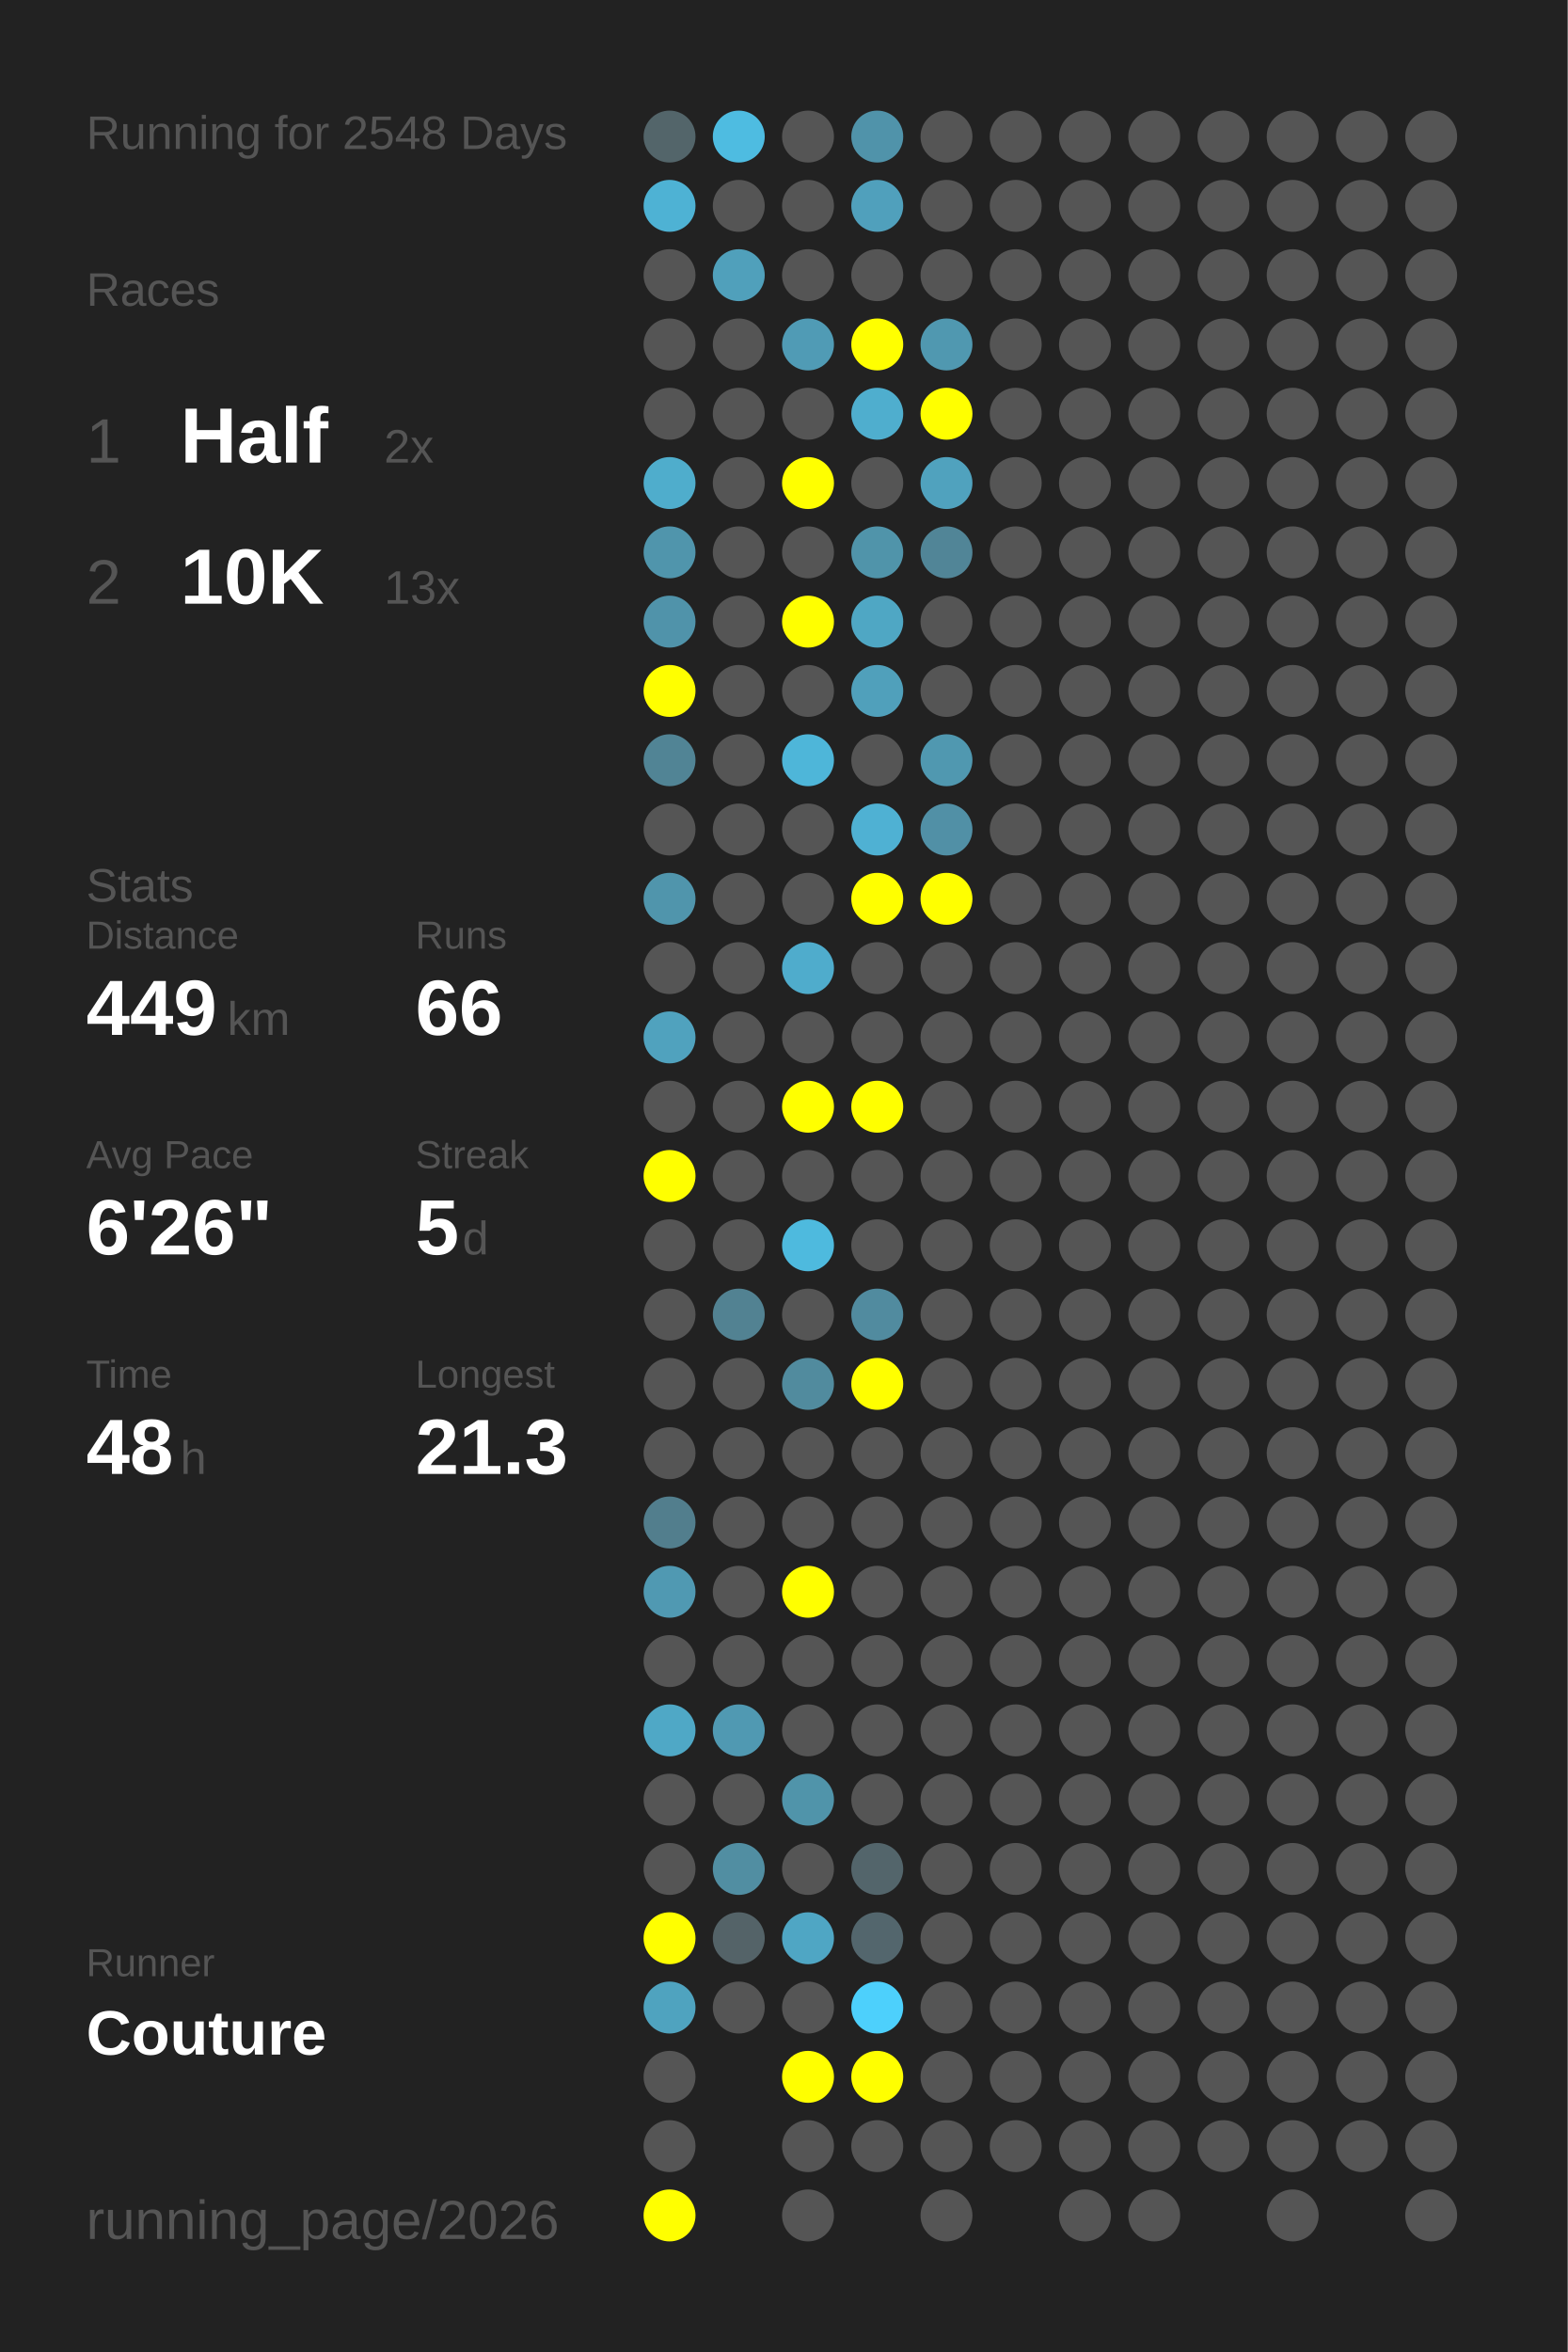
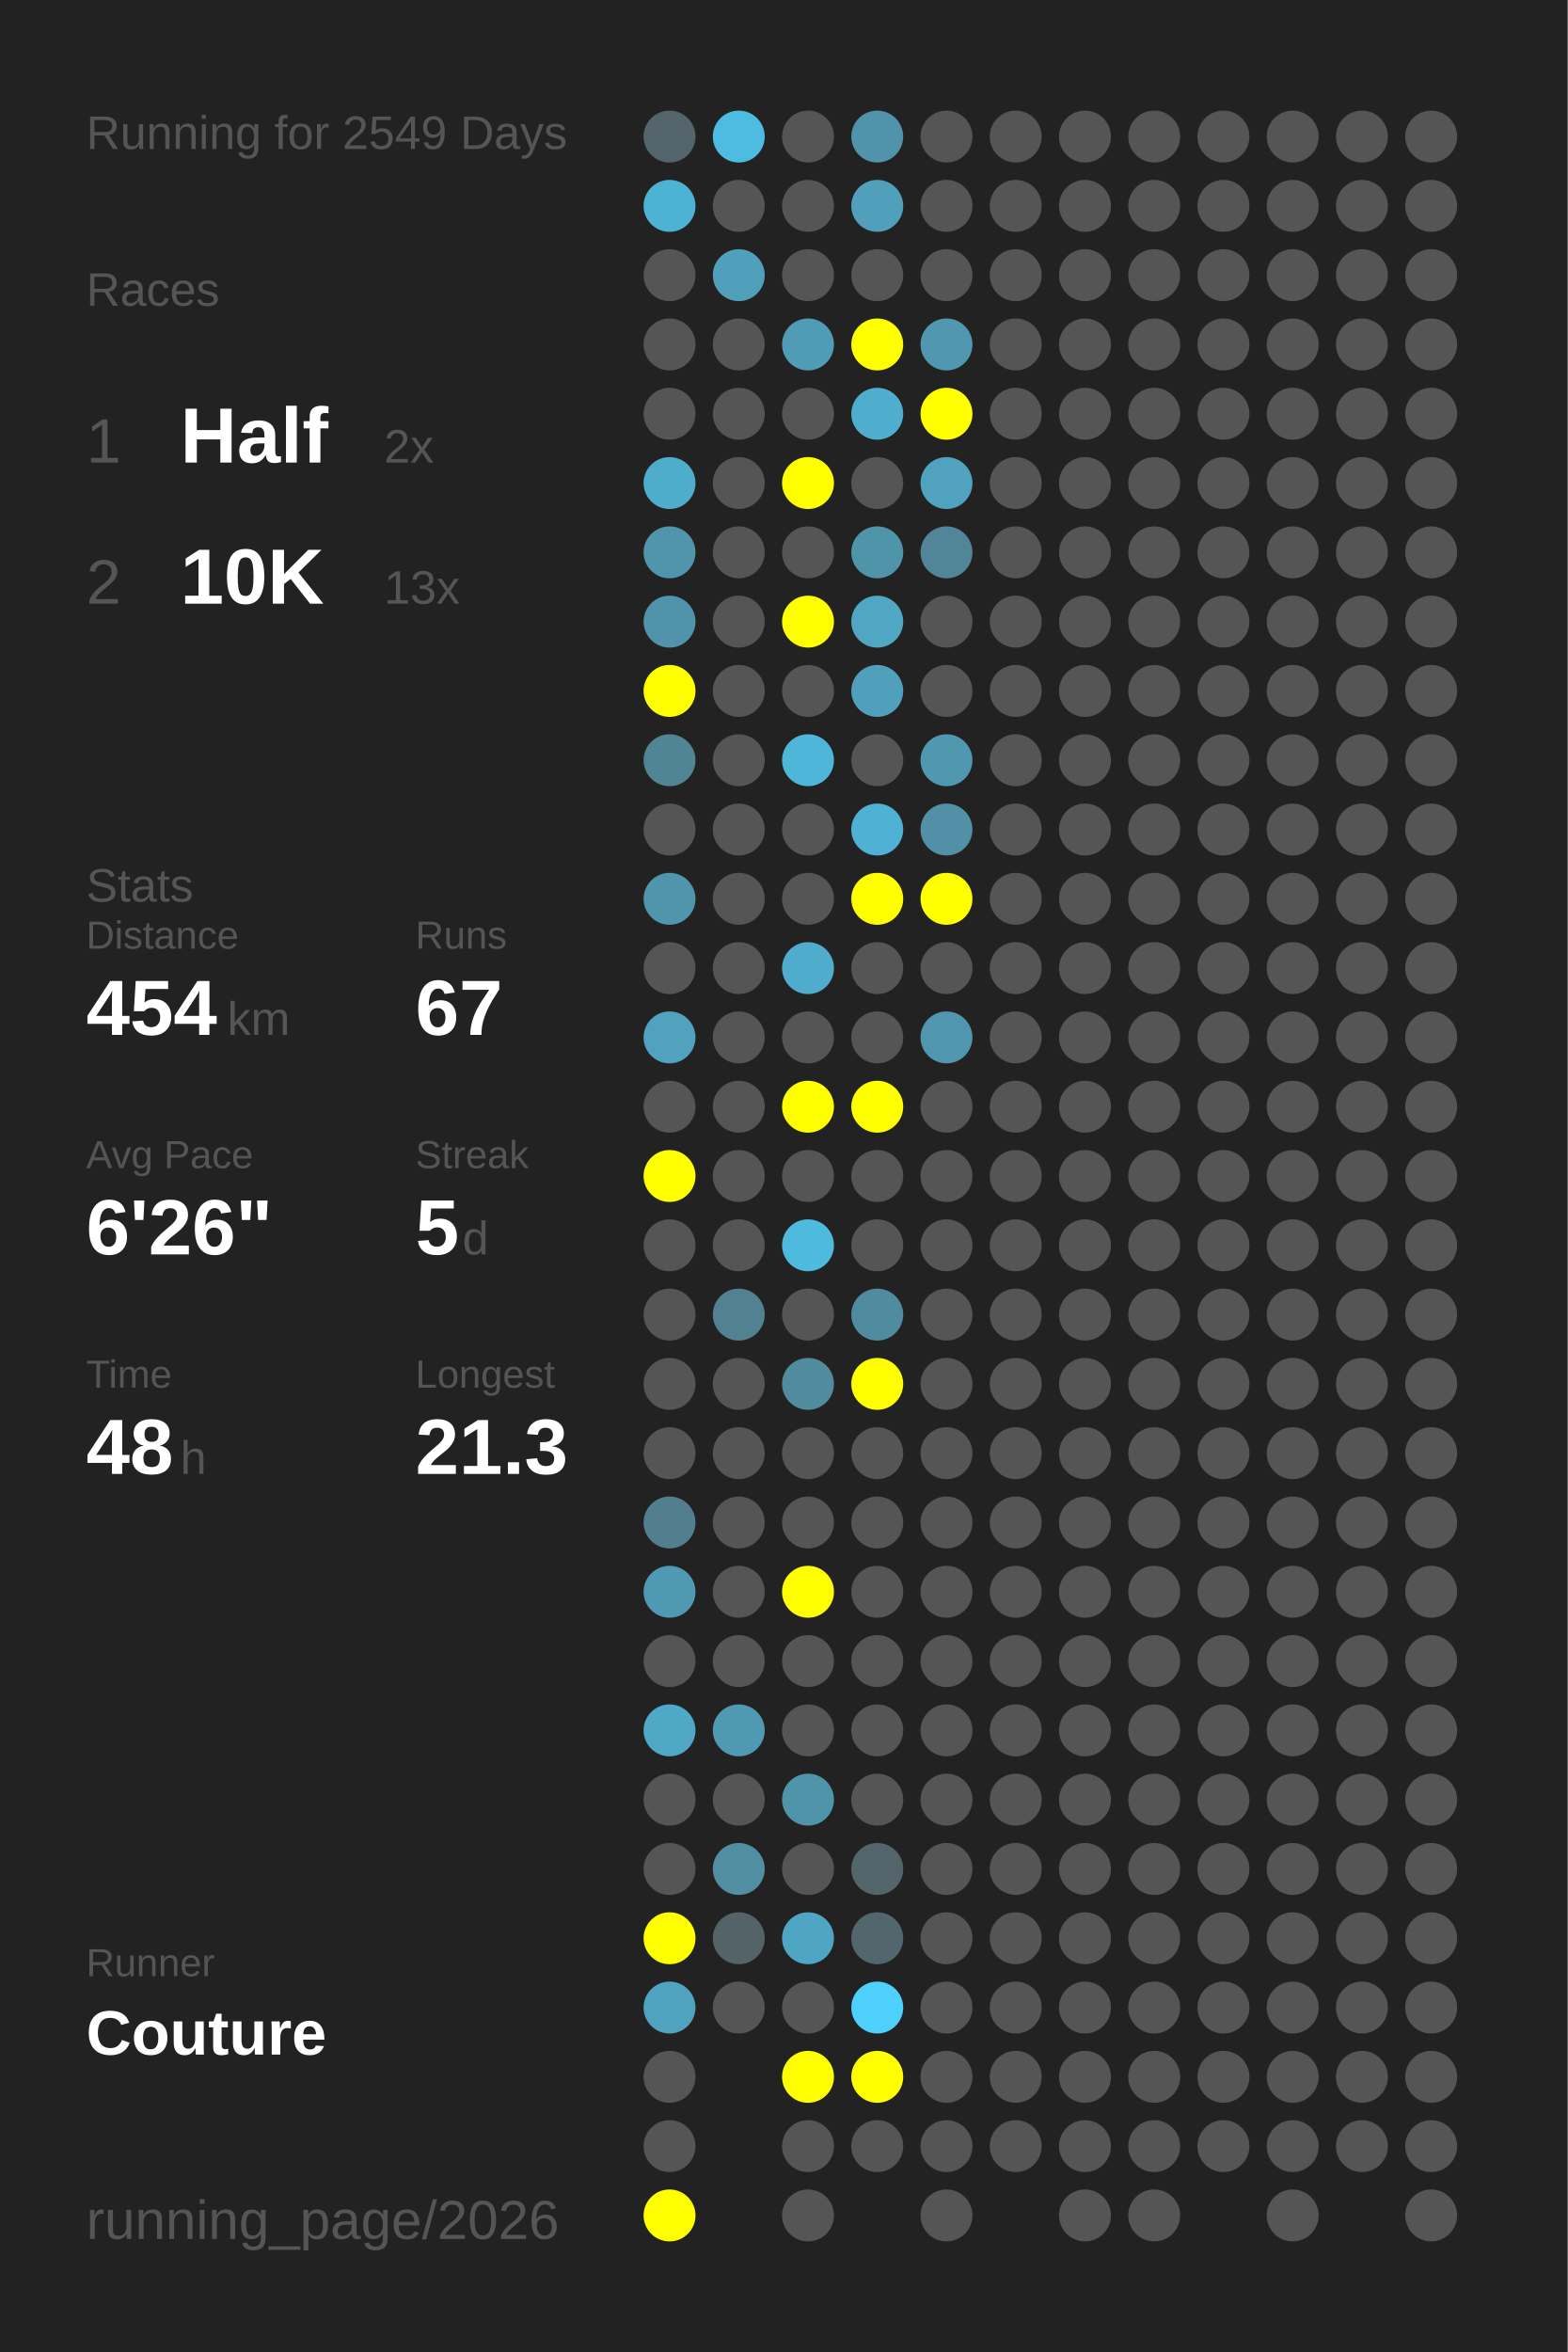
<svg xmlns="http://www.w3.org/2000/svg" baseProfile="full" height="300mm" version="1.1" viewBox="0,0,200,300" width="200mm">
  <defs />
  <rect fill="#222222" height="300" width="200" x="0" y="0" />
-   <text fill="#555555" style="font-size:6px; font-family:Arial;" x="11" y="19">Running for 2548 Days</text>
+   <text fill="#555555" style="font-size:6px; font-family:Arial;" x="11" y="19">Running for 2549 Days</text>
  <text fill="#555555" style="font-size:6px; font-family:Arial;" x="11" y="39">Races</text>
  <text fill="#555555" style="font-size:8px; font-family:Arial;" x="11" y="59">1</text>
  <text fill="#FFFFFF" style="font-size:10px; font-family:Arial; font-weight:bold;" x="23" y="59">Half</text>
  <text fill="#555555" style="font-size:6px; font-family:Arial;" x="49" y="59">2x</text>
  <text fill="#555555" style="font-size:8px; font-family:Arial;" x="11" y="77">2</text>
  <text fill="#FFFFFF" style="font-size:10px; font-family:Arial; font-weight:bold;" x="23" y="77">10K</text>
  <text fill="#555555" style="font-size:6px; font-family:Arial;" x="49" y="77">13x</text>
  <text fill="#555555" style="font-size:6px; font-family:Arial;" x="11" y="115">Stats</text>
  <text fill="#555555" style="font-size:5px; font-family:Arial;" x="11" y="121">Distance</text>
-   <text fill="#FFFFFF" style="font-size:10px; font-family:Arial; font-weight:bold;" x="11" y="132">449</text>
+   <text fill="#FFFFFF" style="font-size:10px; font-family:Arial; font-weight:bold;" x="11" y="132">454</text>
  <text fill="#555555" style="font-size:6px; font-family:Arial;" x="29" y="132">km</text>
  <text fill="#555555" style="font-size:5px; font-family:Arial;" x="53" y="121">Runs</text>
-   <text fill="#FFFFFF" style="font-size:10px; font-family:Arial; font-weight:bold;" x="53" y="132">66</text>
+   <text fill="#FFFFFF" style="font-size:10px; font-family:Arial; font-weight:bold;" x="53" y="132">67</text>
  <text fill="#555555" style="font-size:5px; font-family:Arial;" x="11" y="149">Avg Pace</text>
  <text fill="#FFFFFF" style="font-size:10px; font-family:Arial; font-weight:bold;" x="11" y="160">6'26"</text>
  <text fill="#555555" style="font-size:5px; font-family:Arial;" x="53" y="149">Streak</text>
  <text fill="#FFFFFF" style="font-size:10px; font-family:Arial; font-weight:bold;" x="53" y="160">5</text>
  <text fill="#555555" style="font-size:6px; font-family:Arial;" x="59" y="160">d</text>
  <text fill="#555555" style="font-size:5px; font-family:Arial;" x="11" y="177">Time</text>
  <text fill="#FFFFFF" style="font-size:10px; font-family:Arial; font-weight:bold;" x="11" y="188">48</text>
  <text fill="#555555" style="font-size:6px; font-family:Arial;" x="23" y="188">h</text>
  <text fill="#555555" style="font-size:5px; font-family:Arial;" x="53" y="177">Longest</text>
  <text fill="#FFFFFF" style="font-size:10px; font-family:Arial; font-weight:bold;" x="53" y="188">21.3</text>
  <text fill="#555555" style="font-size:5px; font-family:Arial;" x="11" y="252.065">Runner</text>
  <text fill="#FFFFFF" style="font-size:8px; font-family:Arial; font-weight:bold;" x="11" y="262.065">Couture</text>
  <text fill="#555555" style="font-size:7px; font-family:Arial;" x="11" y="285.581">running_page/2026</text>
  <circle cx="85.417" cy="17.419" fill="#53656a" r="3.312" />
  <circle cx="85.417" cy="26.258" fill="#4eb2d4" r="3.312" />
  <circle cx="85.417" cy="35.097" fill="#555555" r="3.312" />
  <circle cx="85.417" cy="43.935" fill="#555555" r="3.312" />
  <circle cx="85.417" cy="52.774" fill="#555555" r="3.312" />
  <circle cx="85.417" cy="61.613" fill="#4fadcc" r="3.312" />
  <circle cx="85.417" cy="70.452" fill="#5095ac" r="3.312" />
  <circle cx="85.417" cy="79.29" fill="#5093aa" r="3.312" />
  <circle cx="85.417" cy="88.129" fill="#FFFF00" r="3.312" />
  <circle cx="85.417" cy="96.968" fill="#518495" r="3.312" />
  <circle cx="85.417" cy="105.806" fill="#555555" r="3.312" />
  <circle cx="85.417" cy="114.645" fill="#5095ac" r="3.312" />
  <circle cx="85.417" cy="123.484" fill="#555555" r="3.312" />
  <circle cx="85.417" cy="132.323" fill="#50a2be" r="3.312" />
  <circle cx="85.417" cy="141.161" fill="#555555" r="3.312" />
  <circle cx="85.417" cy="150" fill="#FFFF00" r="3.312" />
  <circle cx="85.417" cy="158.839" fill="#555555" r="3.312" />
  <circle cx="85.417" cy="167.677" fill="#555555" r="3.312" />
  <circle cx="85.417" cy="176.516" fill="#555555" r="3.312" />
  <circle cx="85.417" cy="185.355" fill="#555555" r="3.312" />
  <circle cx="85.417" cy="194.194" fill="#527e8d" r="3.312" />
  <circle cx="85.417" cy="203.032" fill="#5099b2" r="3.312" />
  <circle cx="85.417" cy="211.871" fill="#555555" r="3.312" />
  <circle cx="85.417" cy="220.71" fill="#4fa8c6" r="3.312" />
  <circle cx="85.417" cy="229.548" fill="#555555" r="3.312" />
  <circle cx="85.417" cy="238.387" fill="#555555" r="3.312" />
  <circle cx="85.417" cy="247.226" fill="#FFFF00" r="3.312" />
  <circle cx="85.417" cy="256.065" fill="#4fa3bf" r="3.312" />
  <circle cx="85.417" cy="264.903" fill="#555555" r="3.312" />
  <circle cx="85.417" cy="273.742" fill="#555555" r="3.312" />
  <circle cx="85.417" cy="282.581" fill="#FFFF00" r="3.312" />
  <circle cx="94.25" cy="17.419" fill="#4ebce1" r="3.312" />
  <circle cx="94.25" cy="26.258" fill="#555555" r="3.312" />
  <circle cx="94.25" cy="35.097" fill="#50a0bb" r="3.312" />
  <circle cx="94.25" cy="43.935" fill="#555555" r="3.312" />
  <circle cx="94.25" cy="52.774" fill="#555555" r="3.312" />
  <circle cx="94.25" cy="61.613" fill="#555555" r="3.312" />
  <circle cx="94.25" cy="70.452" fill="#555555" r="3.312" />
  <circle cx="94.25" cy="79.29" fill="#555555" r="3.312" />
  <circle cx="94.25" cy="88.129" fill="#555555" r="3.312" />
  <circle cx="94.25" cy="96.968" fill="#555555" r="3.312" />
  <circle cx="94.25" cy="105.806" fill="#555555" r="3.312" />
  <circle cx="94.25" cy="114.645" fill="#555555" r="3.312" />
  <circle cx="94.25" cy="123.484" fill="#555555" r="3.312" />
  <circle cx="94.25" cy="132.323" fill="#555555" r="3.312" />
  <circle cx="94.25" cy="141.161" fill="#555555" r="3.312" />
  <circle cx="94.25" cy="150" fill="#555555" r="3.312" />
  <circle cx="94.25" cy="158.839" fill="#555555" r="3.312" />
  <circle cx="94.25" cy="167.677" fill="#528292" r="3.312" />
  <circle cx="94.25" cy="176.516" fill="#555555" r="3.312" />
  <circle cx="94.25" cy="185.355" fill="#555555" r="3.312" />
  <circle cx="94.25" cy="194.194" fill="#555555" r="3.312" />
  <circle cx="94.25" cy="203.032" fill="#555555" r="3.312" />
  <circle cx="94.25" cy="211.871" fill="#555555" r="3.312" />
  <circle cx="94.25" cy="220.71" fill="#5099b2" r="3.312" />
  <circle cx="94.25" cy="229.548" fill="#555555" r="3.312" />
  <circle cx="94.25" cy="238.387" fill="#518ea2" r="3.312" />
  <circle cx="94.25" cy="247.226" fill="#546368" r="3.312" />
  <circle cx="94.25" cy="256.065" fill="#555555" r="3.312" />
  <circle cx="103.083" cy="17.419" fill="#555555" r="3.312" />
  <circle cx="103.083" cy="26.258" fill="#555555" r="3.312" />
  <circle cx="103.083" cy="35.097" fill="#555555" r="3.312" />
  <circle cx="103.083" cy="43.935" fill="#509bb5" r="3.312" />
  <circle cx="103.083" cy="52.774" fill="#555555" r="3.312" />
  <circle cx="103.083" cy="61.613" fill="#FFFF00" r="3.312" />
  <circle cx="103.083" cy="70.452" fill="#555555" r="3.312" />
  <circle cx="103.083" cy="79.29" fill="#FFFF00" r="3.312" />
  <circle cx="103.083" cy="88.129" fill="#555555" r="3.312" />
  <circle cx="103.083" cy="96.968" fill="#4eb6d9" r="3.312" />
  <circle cx="103.083" cy="105.806" fill="#555555" r="3.312" />
  <circle cx="103.083" cy="114.645" fill="#555555" r="3.312" />
  <circle cx="103.083" cy="123.484" fill="#4faccc" r="3.312" />
  <circle cx="103.083" cy="132.323" fill="#555555" r="3.312" />
  <circle cx="103.083" cy="141.161" fill="#FFFF00" r="3.312" />
  <circle cx="103.083" cy="150" fill="#555555" r="3.312" />
  <circle cx="103.083" cy="158.839" fill="#4ebade" r="3.312" />
  <circle cx="103.083" cy="167.677" fill="#555555" r="3.312" />
  <circle cx="103.083" cy="176.516" fill="#518b9e" r="3.312" />
  <circle cx="103.083" cy="185.355" fill="#555555" r="3.312" />
  <circle cx="103.083" cy="194.194" fill="#555555" r="3.312" />
  <circle cx="103.083" cy="203.032" fill="#FFFF00" r="3.312" />
  <circle cx="103.083" cy="211.871" fill="#555555" r="3.312" />
  <circle cx="103.083" cy="220.71" fill="#555555" r="3.312" />
  <circle cx="103.083" cy="229.548" fill="#5094aa" r="3.312" />
  <circle cx="103.083" cy="238.387" fill="#555555" r="3.312" />
  <circle cx="103.083" cy="247.226" fill="#4fa6c4" r="3.312" />
  <circle cx="103.083" cy="256.065" fill="#555555" r="3.312" />
  <circle cx="103.083" cy="264.903" fill="#FFFF00" r="3.312" />
  <circle cx="103.083" cy="273.742" fill="#555555" r="3.312" />
  <circle cx="103.083" cy="282.581" fill="#555555" r="3.312" />
  <circle cx="111.917" cy="17.419" fill="#5093aa" r="3.312" />
  <circle cx="111.917" cy="26.258" fill="#50a0bc" r="3.312" />
  <circle cx="111.917" cy="35.097" fill="#555555" r="3.312" />
  <circle cx="111.917" cy="43.935" fill="#FFFF00" r="3.312" />
  <circle cx="111.917" cy="52.774" fill="#4faece" r="3.312" />
  <circle cx="111.917" cy="61.613" fill="#555555" r="3.312" />
  <circle cx="111.917" cy="70.452" fill="#5094aa" r="3.312" />
  <circle cx="111.917" cy="79.29" fill="#4fa7c4" r="3.312" />
  <circle cx="111.917" cy="88.129" fill="#50a0bb" r="3.312" />
  <circle cx="111.917" cy="96.968" fill="#555555" r="3.312" />
  <circle cx="111.917" cy="105.806" fill="#4fb1d3" r="3.312" />
  <circle cx="111.917" cy="114.645" fill="#FFFF00" r="3.312" />
  <circle cx="111.917" cy="123.484" fill="#555555" r="3.312" />
  <circle cx="111.917" cy="132.323" fill="#555555" r="3.312" />
  <circle cx="111.917" cy="141.161" fill="#FFFF00" r="3.312" />
  <circle cx="111.917" cy="150" fill="#555555" r="3.312" />
  <circle cx="111.917" cy="158.839" fill="#555555" r="3.312" />
  <circle cx="111.917" cy="167.677" fill="#518b9f" r="3.312" />
  <circle cx="111.917" cy="176.516" fill="#FFFF00" r="3.312" />
  <circle cx="111.917" cy="185.355" fill="#555555" r="3.312" />
  <circle cx="111.917" cy="194.194" fill="#555555" r="3.312" />
  <circle cx="111.917" cy="203.032" fill="#555555" r="3.312" />
  <circle cx="111.917" cy="211.871" fill="#555555" r="3.312" />
  <circle cx="111.917" cy="220.71" fill="#555555" r="3.312" />
  <circle cx="111.917" cy="229.548" fill="#555555" r="3.312" />
  <circle cx="111.917" cy="238.387" fill="#53656b" r="3.312" />
  <circle cx="111.917" cy="247.226" fill="#53666d" r="3.312" />
  <circle cx="111.917" cy="256.065" fill="#4dd0fc" r="3.312" />
  <circle cx="111.917" cy="264.903" fill="#FFFF00" r="3.312" />
  <circle cx="111.917" cy="273.742" fill="#555555" r="3.312" />
  <circle cx="120.75" cy="17.419" fill="#555555" r="3.312" />
  <circle cx="120.75" cy="26.258" fill="#555555" r="3.312" />
  <circle cx="120.75" cy="35.097" fill="#555555" r="3.312" />
  <circle cx="120.75" cy="43.935" fill="#5098b0" r="3.312" />
  <circle cx="120.75" cy="52.774" fill="#FFFF00" r="3.312" />
  <circle cx="120.75" cy="61.613" fill="#50a2be" r="3.312" />
  <circle cx="120.75" cy="70.452" fill="#518597" r="3.312" />
  <circle cx="120.75" cy="79.29" fill="#555555" r="3.312" />
  <circle cx="120.75" cy="88.129" fill="#555555" r="3.312" />
  <circle cx="120.75" cy="96.968" fill="#5098b0" r="3.312" />
  <circle cx="120.75" cy="105.806" fill="#5190a6" r="3.312" />
  <circle cx="120.75" cy="114.645" fill="#FFFF00" r="3.312" />
  <circle cx="120.75" cy="123.484" fill="#555555" r="3.312" />
-   <circle cx="120.75" cy="132.323" fill="#555555" r="3.312" />
+   <circle cx="120.75" cy="132.323" fill="#5096ae" r="3.312" />
  <circle cx="120.75" cy="141.161" fill="#555555" r="3.312" />
  <circle cx="120.75" cy="150" fill="#555555" r="3.312" />
  <circle cx="120.75" cy="158.839" fill="#555555" r="3.312" />
  <circle cx="120.75" cy="167.677" fill="#555555" r="3.312" />
  <circle cx="120.75" cy="176.516" fill="#555555" r="3.312" />
  <circle cx="120.75" cy="185.355" fill="#555555" r="3.312" />
  <circle cx="120.75" cy="194.194" fill="#555555" r="3.312" />
  <circle cx="120.75" cy="203.032" fill="#555555" r="3.312" />
  <circle cx="120.75" cy="211.871" fill="#555555" r="3.312" />
  <circle cx="120.75" cy="220.71" fill="#555555" r="3.312" />
  <circle cx="120.75" cy="229.548" fill="#555555" r="3.312" />
  <circle cx="120.75" cy="238.387" fill="#555555" r="3.312" />
  <circle cx="120.75" cy="247.226" fill="#555555" r="3.312" />
  <circle cx="120.75" cy="256.065" fill="#555555" r="3.312" />
  <circle cx="120.75" cy="264.903" fill="#555555" r="3.312" />
  <circle cx="120.75" cy="273.742" fill="#555555" r="3.312" />
  <circle cx="120.75" cy="282.581" fill="#555555" r="3.312" />
  <circle cx="129.583" cy="17.419" fill="#555555" r="3.312" />
  <circle cx="129.583" cy="26.258" fill="#555555" r="3.312" />
  <circle cx="129.583" cy="35.097" fill="#555555" r="3.312" />
  <circle cx="129.583" cy="43.935" fill="#555555" r="3.312" />
  <circle cx="129.583" cy="52.774" fill="#555555" r="3.312" />
  <circle cx="129.583" cy="61.613" fill="#555555" r="3.312" />
  <circle cx="129.583" cy="70.452" fill="#555555" r="3.312" />
  <circle cx="129.583" cy="79.29" fill="#555555" r="3.312" />
  <circle cx="129.583" cy="88.129" fill="#555555" r="3.312" />
  <circle cx="129.583" cy="96.968" fill="#555555" r="3.312" />
  <circle cx="129.583" cy="105.806" fill="#555555" r="3.312" />
  <circle cx="129.583" cy="114.645" fill="#555555" r="3.312" />
  <circle cx="129.583" cy="123.484" fill="#555555" r="3.312" />
  <circle cx="129.583" cy="132.323" fill="#555555" r="3.312" />
  <circle cx="129.583" cy="141.161" fill="#555555" r="3.312" />
  <circle cx="129.583" cy="150" fill="#555555" r="3.312" />
  <circle cx="129.583" cy="158.839" fill="#555555" r="3.312" />
  <circle cx="129.583" cy="167.677" fill="#555555" r="3.312" />
  <circle cx="129.583" cy="176.516" fill="#555555" r="3.312" />
  <circle cx="129.583" cy="185.355" fill="#555555" r="3.312" />
  <circle cx="129.583" cy="194.194" fill="#555555" r="3.312" />
  <circle cx="129.583" cy="203.032" fill="#555555" r="3.312" />
  <circle cx="129.583" cy="211.871" fill="#555555" r="3.312" />
  <circle cx="129.583" cy="220.71" fill="#555555" r="3.312" />
  <circle cx="129.583" cy="229.548" fill="#555555" r="3.312" />
  <circle cx="129.583" cy="238.387" fill="#555555" r="3.312" />
  <circle cx="129.583" cy="247.226" fill="#555555" r="3.312" />
  <circle cx="129.583" cy="256.065" fill="#555555" r="3.312" />
  <circle cx="129.583" cy="264.903" fill="#555555" r="3.312" />
  <circle cx="129.583" cy="273.742" fill="#555555" r="3.312" />
  <circle cx="138.417" cy="17.419" fill="#555555" r="3.312" />
  <circle cx="138.417" cy="26.258" fill="#555555" r="3.312" />
  <circle cx="138.417" cy="35.097" fill="#555555" r="3.312" />
  <circle cx="138.417" cy="43.935" fill="#555555" r="3.312" />
  <circle cx="138.417" cy="52.774" fill="#555555" r="3.312" />
  <circle cx="138.417" cy="61.613" fill="#555555" r="3.312" />
  <circle cx="138.417" cy="70.452" fill="#555555" r="3.312" />
  <circle cx="138.417" cy="79.29" fill="#555555" r="3.312" />
  <circle cx="138.417" cy="88.129" fill="#555555" r="3.312" />
  <circle cx="138.417" cy="96.968" fill="#555555" r="3.312" />
  <circle cx="138.417" cy="105.806" fill="#555555" r="3.312" />
  <circle cx="138.417" cy="114.645" fill="#555555" r="3.312" />
  <circle cx="138.417" cy="123.484" fill="#555555" r="3.312" />
  <circle cx="138.417" cy="132.323" fill="#555555" r="3.312" />
  <circle cx="138.417" cy="141.161" fill="#555555" r="3.312" />
  <circle cx="138.417" cy="150" fill="#555555" r="3.312" />
  <circle cx="138.417" cy="158.839" fill="#555555" r="3.312" />
  <circle cx="138.417" cy="167.677" fill="#555555" r="3.312" />
  <circle cx="138.417" cy="176.516" fill="#555555" r="3.312" />
  <circle cx="138.417" cy="185.355" fill="#555555" r="3.312" />
  <circle cx="138.417" cy="194.194" fill="#555555" r="3.312" />
  <circle cx="138.417" cy="203.032" fill="#555555" r="3.312" />
  <circle cx="138.417" cy="211.871" fill="#555555" r="3.312" />
  <circle cx="138.417" cy="220.71" fill="#555555" r="3.312" />
  <circle cx="138.417" cy="229.548" fill="#555555" r="3.312" />
  <circle cx="138.417" cy="238.387" fill="#555555" r="3.312" />
  <circle cx="138.417" cy="247.226" fill="#555555" r="3.312" />
  <circle cx="138.417" cy="256.065" fill="#555555" r="3.312" />
  <circle cx="138.417" cy="264.903" fill="#555555" r="3.312" />
  <circle cx="138.417" cy="273.742" fill="#555555" r="3.312" />
  <circle cx="138.417" cy="282.581" fill="#555555" r="3.312" />
  <circle cx="147.25" cy="17.419" fill="#555555" r="3.312" />
  <circle cx="147.25" cy="26.258" fill="#555555" r="3.312" />
  <circle cx="147.25" cy="35.097" fill="#555555" r="3.312" />
  <circle cx="147.25" cy="43.935" fill="#555555" r="3.312" />
  <circle cx="147.25" cy="52.774" fill="#555555" r="3.312" />
  <circle cx="147.25" cy="61.613" fill="#555555" r="3.312" />
  <circle cx="147.25" cy="70.452" fill="#555555" r="3.312" />
  <circle cx="147.25" cy="79.29" fill="#555555" r="3.312" />
  <circle cx="147.25" cy="88.129" fill="#555555" r="3.312" />
  <circle cx="147.25" cy="96.968" fill="#555555" r="3.312" />
  <circle cx="147.25" cy="105.806" fill="#555555" r="3.312" />
  <circle cx="147.25" cy="114.645" fill="#555555" r="3.312" />
  <circle cx="147.25" cy="123.484" fill="#555555" r="3.312" />
  <circle cx="147.25" cy="132.323" fill="#555555" r="3.312" />
  <circle cx="147.25" cy="141.161" fill="#555555" r="3.312" />
  <circle cx="147.25" cy="150" fill="#555555" r="3.312" />
  <circle cx="147.25" cy="158.839" fill="#555555" r="3.312" />
  <circle cx="147.25" cy="167.677" fill="#555555" r="3.312" />
  <circle cx="147.25" cy="176.516" fill="#555555" r="3.312" />
  <circle cx="147.25" cy="185.355" fill="#555555" r="3.312" />
  <circle cx="147.25" cy="194.194" fill="#555555" r="3.312" />
  <circle cx="147.25" cy="203.032" fill="#555555" r="3.312" />
  <circle cx="147.25" cy="211.871" fill="#555555" r="3.312" />
  <circle cx="147.25" cy="220.71" fill="#555555" r="3.312" />
  <circle cx="147.25" cy="229.548" fill="#555555" r="3.312" />
  <circle cx="147.25" cy="238.387" fill="#555555" r="3.312" />
  <circle cx="147.25" cy="247.226" fill="#555555" r="3.312" />
  <circle cx="147.25" cy="256.065" fill="#555555" r="3.312" />
  <circle cx="147.25" cy="264.903" fill="#555555" r="3.312" />
  <circle cx="147.25" cy="273.742" fill="#555555" r="3.312" />
  <circle cx="147.25" cy="282.581" fill="#555555" r="3.312" />
  <circle cx="156.083" cy="17.419" fill="#555555" r="3.312" />
  <circle cx="156.083" cy="26.258" fill="#555555" r="3.312" />
  <circle cx="156.083" cy="35.097" fill="#555555" r="3.312" />
  <circle cx="156.083" cy="43.935" fill="#555555" r="3.312" />
  <circle cx="156.083" cy="52.774" fill="#555555" r="3.312" />
  <circle cx="156.083" cy="61.613" fill="#555555" r="3.312" />
  <circle cx="156.083" cy="70.452" fill="#555555" r="3.312" />
  <circle cx="156.083" cy="79.29" fill="#555555" r="3.312" />
  <circle cx="156.083" cy="88.129" fill="#555555" r="3.312" />
  <circle cx="156.083" cy="96.968" fill="#555555" r="3.312" />
  <circle cx="156.083" cy="105.806" fill="#555555" r="3.312" />
  <circle cx="156.083" cy="114.645" fill="#555555" r="3.312" />
  <circle cx="156.083" cy="123.484" fill="#555555" r="3.312" />
  <circle cx="156.083" cy="132.323" fill="#555555" r="3.312" />
  <circle cx="156.083" cy="141.161" fill="#555555" r="3.312" />
  <circle cx="156.083" cy="150" fill="#555555" r="3.312" />
  <circle cx="156.083" cy="158.839" fill="#555555" r="3.312" />
  <circle cx="156.083" cy="167.677" fill="#555555" r="3.312" />
  <circle cx="156.083" cy="176.516" fill="#555555" r="3.312" />
  <circle cx="156.083" cy="185.355" fill="#555555" r="3.312" />
  <circle cx="156.083" cy="194.194" fill="#555555" r="3.312" />
  <circle cx="156.083" cy="203.032" fill="#555555" r="3.312" />
  <circle cx="156.083" cy="211.871" fill="#555555" r="3.312" />
  <circle cx="156.083" cy="220.71" fill="#555555" r="3.312" />
  <circle cx="156.083" cy="229.548" fill="#555555" r="3.312" />
  <circle cx="156.083" cy="238.387" fill="#555555" r="3.312" />
  <circle cx="156.083" cy="247.226" fill="#555555" r="3.312" />
  <circle cx="156.083" cy="256.065" fill="#555555" r="3.312" />
  <circle cx="156.083" cy="264.903" fill="#555555" r="3.312" />
  <circle cx="156.083" cy="273.742" fill="#555555" r="3.312" />
  <circle cx="164.917" cy="17.419" fill="#555555" r="3.312" />
  <circle cx="164.917" cy="26.258" fill="#555555" r="3.312" />
  <circle cx="164.917" cy="35.097" fill="#555555" r="3.312" />
  <circle cx="164.917" cy="43.935" fill="#555555" r="3.312" />
  <circle cx="164.917" cy="52.774" fill="#555555" r="3.312" />
  <circle cx="164.917" cy="61.613" fill="#555555" r="3.312" />
  <circle cx="164.917" cy="70.452" fill="#555555" r="3.312" />
  <circle cx="164.917" cy="79.29" fill="#555555" r="3.312" />
  <circle cx="164.917" cy="88.129" fill="#555555" r="3.312" />
  <circle cx="164.917" cy="96.968" fill="#555555" r="3.312" />
  <circle cx="164.917" cy="105.806" fill="#555555" r="3.312" />
  <circle cx="164.917" cy="114.645" fill="#555555" r="3.312" />
  <circle cx="164.917" cy="123.484" fill="#555555" r="3.312" />
  <circle cx="164.917" cy="132.323" fill="#555555" r="3.312" />
  <circle cx="164.917" cy="141.161" fill="#555555" r="3.312" />
  <circle cx="164.917" cy="150" fill="#555555" r="3.312" />
  <circle cx="164.917" cy="158.839" fill="#555555" r="3.312" />
  <circle cx="164.917" cy="167.677" fill="#555555" r="3.312" />
  <circle cx="164.917" cy="176.516" fill="#555555" r="3.312" />
  <circle cx="164.917" cy="185.355" fill="#555555" r="3.312" />
  <circle cx="164.917" cy="194.194" fill="#555555" r="3.312" />
  <circle cx="164.917" cy="203.032" fill="#555555" r="3.312" />
  <circle cx="164.917" cy="211.871" fill="#555555" r="3.312" />
  <circle cx="164.917" cy="220.71" fill="#555555" r="3.312" />
  <circle cx="164.917" cy="229.548" fill="#555555" r="3.312" />
  <circle cx="164.917" cy="238.387" fill="#555555" r="3.312" />
  <circle cx="164.917" cy="247.226" fill="#555555" r="3.312" />
  <circle cx="164.917" cy="256.065" fill="#555555" r="3.312" />
  <circle cx="164.917" cy="264.903" fill="#555555" r="3.312" />
  <circle cx="164.917" cy="273.742" fill="#555555" r="3.312" />
  <circle cx="164.917" cy="282.581" fill="#555555" r="3.312" />
  <circle cx="173.75" cy="17.419" fill="#555555" r="3.312" />
  <circle cx="173.75" cy="26.258" fill="#555555" r="3.312" />
  <circle cx="173.75" cy="35.097" fill="#555555" r="3.312" />
  <circle cx="173.75" cy="43.935" fill="#555555" r="3.312" />
  <circle cx="173.75" cy="52.774" fill="#555555" r="3.312" />
  <circle cx="173.75" cy="61.613" fill="#555555" r="3.312" />
  <circle cx="173.75" cy="70.452" fill="#555555" r="3.312" />
  <circle cx="173.75" cy="79.29" fill="#555555" r="3.312" />
  <circle cx="173.75" cy="88.129" fill="#555555" r="3.312" />
  <circle cx="173.75" cy="96.968" fill="#555555" r="3.312" />
  <circle cx="173.75" cy="105.806" fill="#555555" r="3.312" />
  <circle cx="173.75" cy="114.645" fill="#555555" r="3.312" />
  <circle cx="173.75" cy="123.484" fill="#555555" r="3.312" />
  <circle cx="173.75" cy="132.323" fill="#555555" r="3.312" />
  <circle cx="173.75" cy="141.161" fill="#555555" r="3.312" />
  <circle cx="173.75" cy="150" fill="#555555" r="3.312" />
  <circle cx="173.75" cy="158.839" fill="#555555" r="3.312" />
  <circle cx="173.75" cy="167.677" fill="#555555" r="3.312" />
  <circle cx="173.75" cy="176.516" fill="#555555" r="3.312" />
  <circle cx="173.75" cy="185.355" fill="#555555" r="3.312" />
  <circle cx="173.75" cy="194.194" fill="#555555" r="3.312" />
  <circle cx="173.75" cy="203.032" fill="#555555" r="3.312" />
  <circle cx="173.75" cy="211.871" fill="#555555" r="3.312" />
  <circle cx="173.75" cy="220.71" fill="#555555" r="3.312" />
  <circle cx="173.75" cy="229.548" fill="#555555" r="3.312" />
  <circle cx="173.75" cy="238.387" fill="#555555" r="3.312" />
  <circle cx="173.75" cy="247.226" fill="#555555" r="3.312" />
  <circle cx="173.75" cy="256.065" fill="#555555" r="3.312" />
  <circle cx="173.75" cy="264.903" fill="#555555" r="3.312" />
  <circle cx="173.75" cy="273.742" fill="#555555" r="3.312" />
  <circle cx="182.583" cy="17.419" fill="#555555" r="3.312" />
  <circle cx="182.583" cy="26.258" fill="#555555" r="3.312" />
  <circle cx="182.583" cy="35.097" fill="#555555" r="3.312" />
  <circle cx="182.583" cy="43.935" fill="#555555" r="3.312" />
  <circle cx="182.583" cy="52.774" fill="#555555" r="3.312" />
  <circle cx="182.583" cy="61.613" fill="#555555" r="3.312" />
  <circle cx="182.583" cy="70.452" fill="#555555" r="3.312" />
  <circle cx="182.583" cy="79.29" fill="#555555" r="3.312" />
  <circle cx="182.583" cy="88.129" fill="#555555" r="3.312" />
  <circle cx="182.583" cy="96.968" fill="#555555" r="3.312" />
  <circle cx="182.583" cy="105.806" fill="#555555" r="3.312" />
  <circle cx="182.583" cy="114.645" fill="#555555" r="3.312" />
  <circle cx="182.583" cy="123.484" fill="#555555" r="3.312" />
  <circle cx="182.583" cy="132.323" fill="#555555" r="3.312" />
  <circle cx="182.583" cy="141.161" fill="#555555" r="3.312" />
  <circle cx="182.583" cy="150" fill="#555555" r="3.312" />
  <circle cx="182.583" cy="158.839" fill="#555555" r="3.312" />
  <circle cx="182.583" cy="167.677" fill="#555555" r="3.312" />
  <circle cx="182.583" cy="176.516" fill="#555555" r="3.312" />
  <circle cx="182.583" cy="185.355" fill="#555555" r="3.312" />
  <circle cx="182.583" cy="194.194" fill="#555555" r="3.312" />
  <circle cx="182.583" cy="203.032" fill="#555555" r="3.312" />
  <circle cx="182.583" cy="211.871" fill="#555555" r="3.312" />
  <circle cx="182.583" cy="220.71" fill="#555555" r="3.312" />
  <circle cx="182.583" cy="229.548" fill="#555555" r="3.312" />
  <circle cx="182.583" cy="238.387" fill="#555555" r="3.312" />
  <circle cx="182.583" cy="247.226" fill="#555555" r="3.312" />
  <circle cx="182.583" cy="256.065" fill="#555555" r="3.312" />
  <circle cx="182.583" cy="264.903" fill="#555555" r="3.312" />
  <circle cx="182.583" cy="273.742" fill="#555555" r="3.312" />
  <circle cx="182.583" cy="282.581" fill="#555555" r="3.312" />
</svg>
